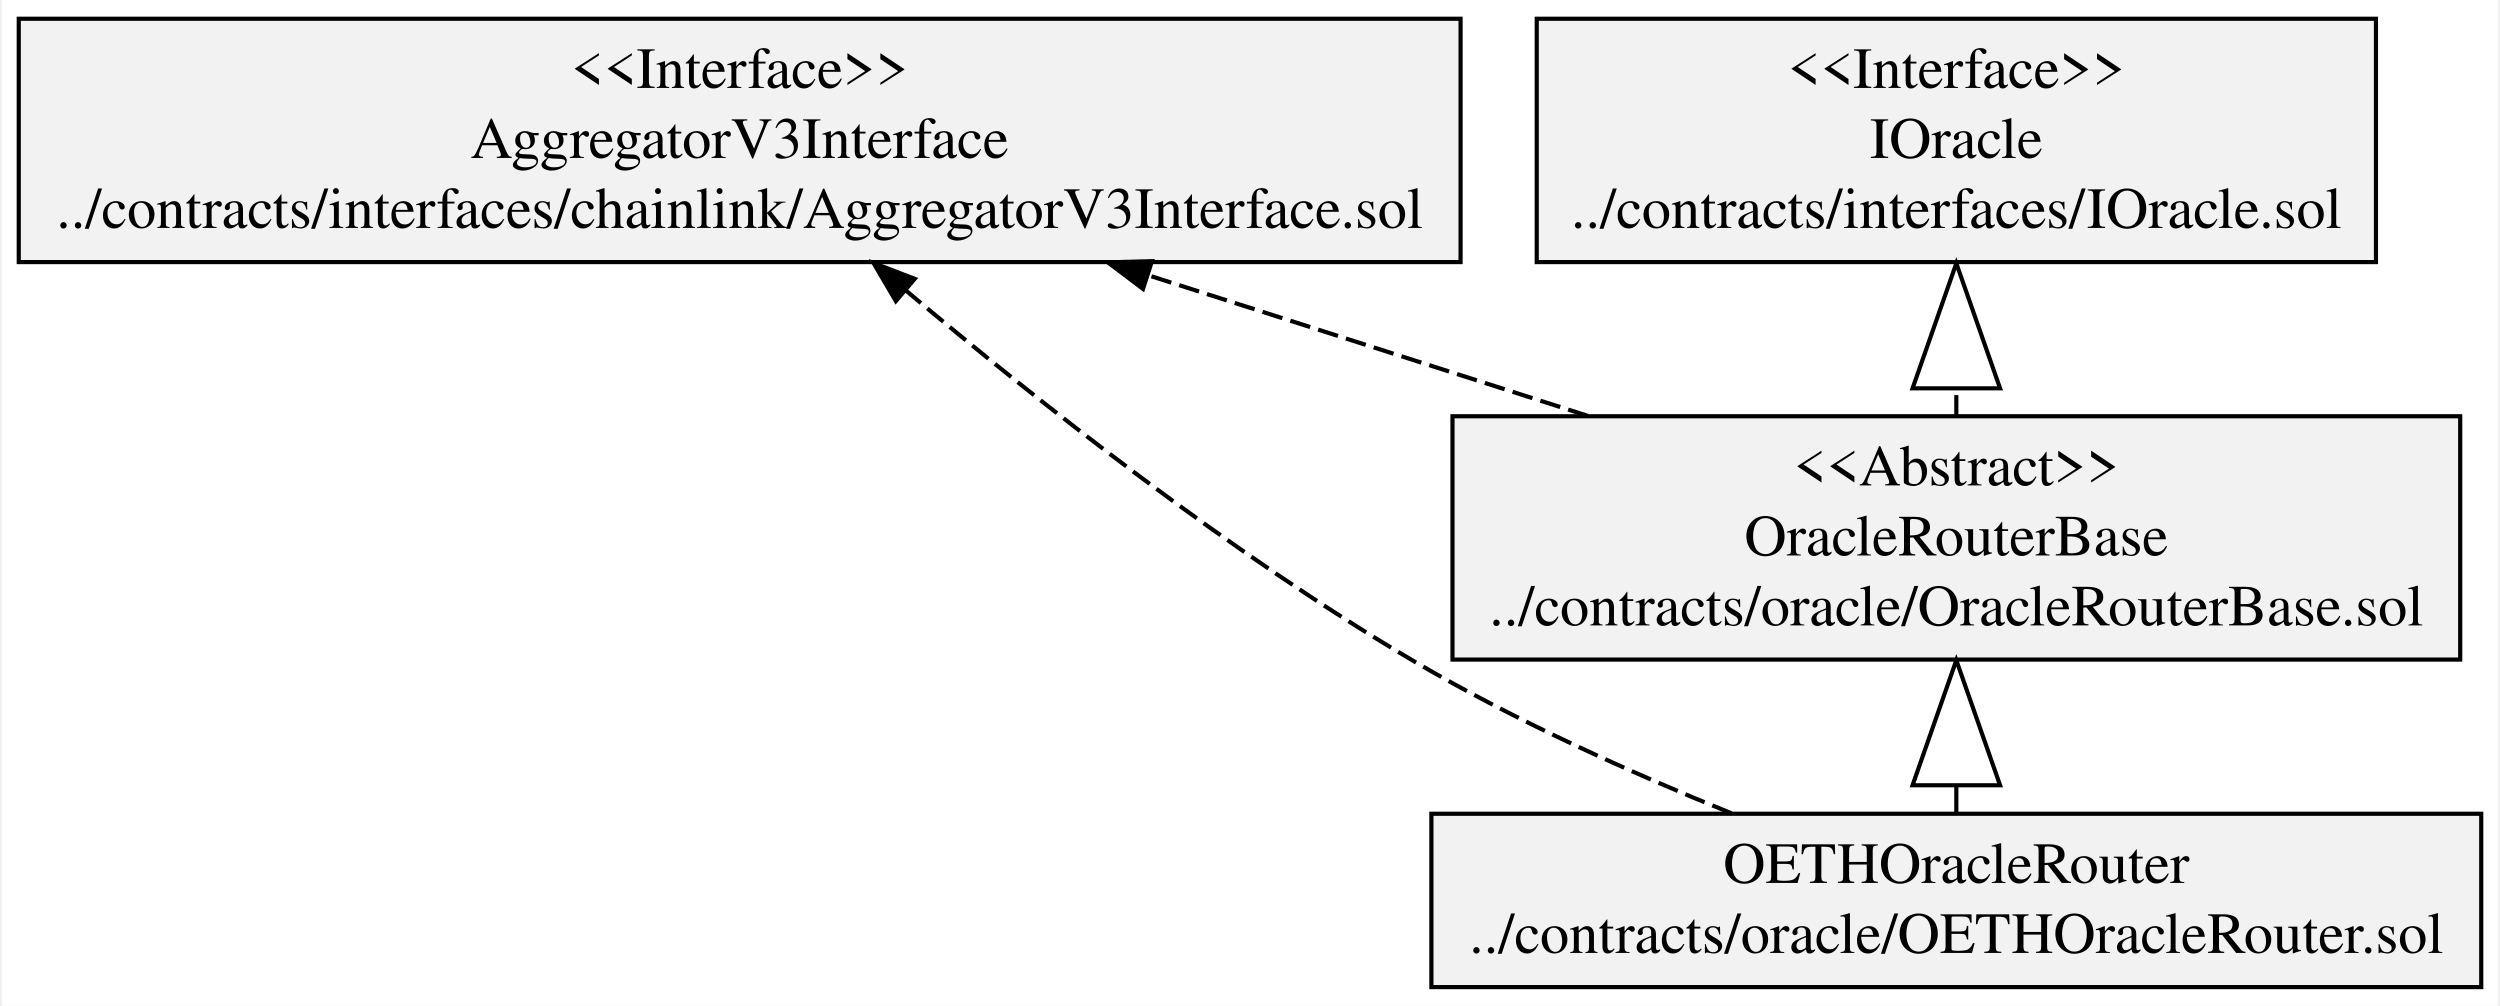
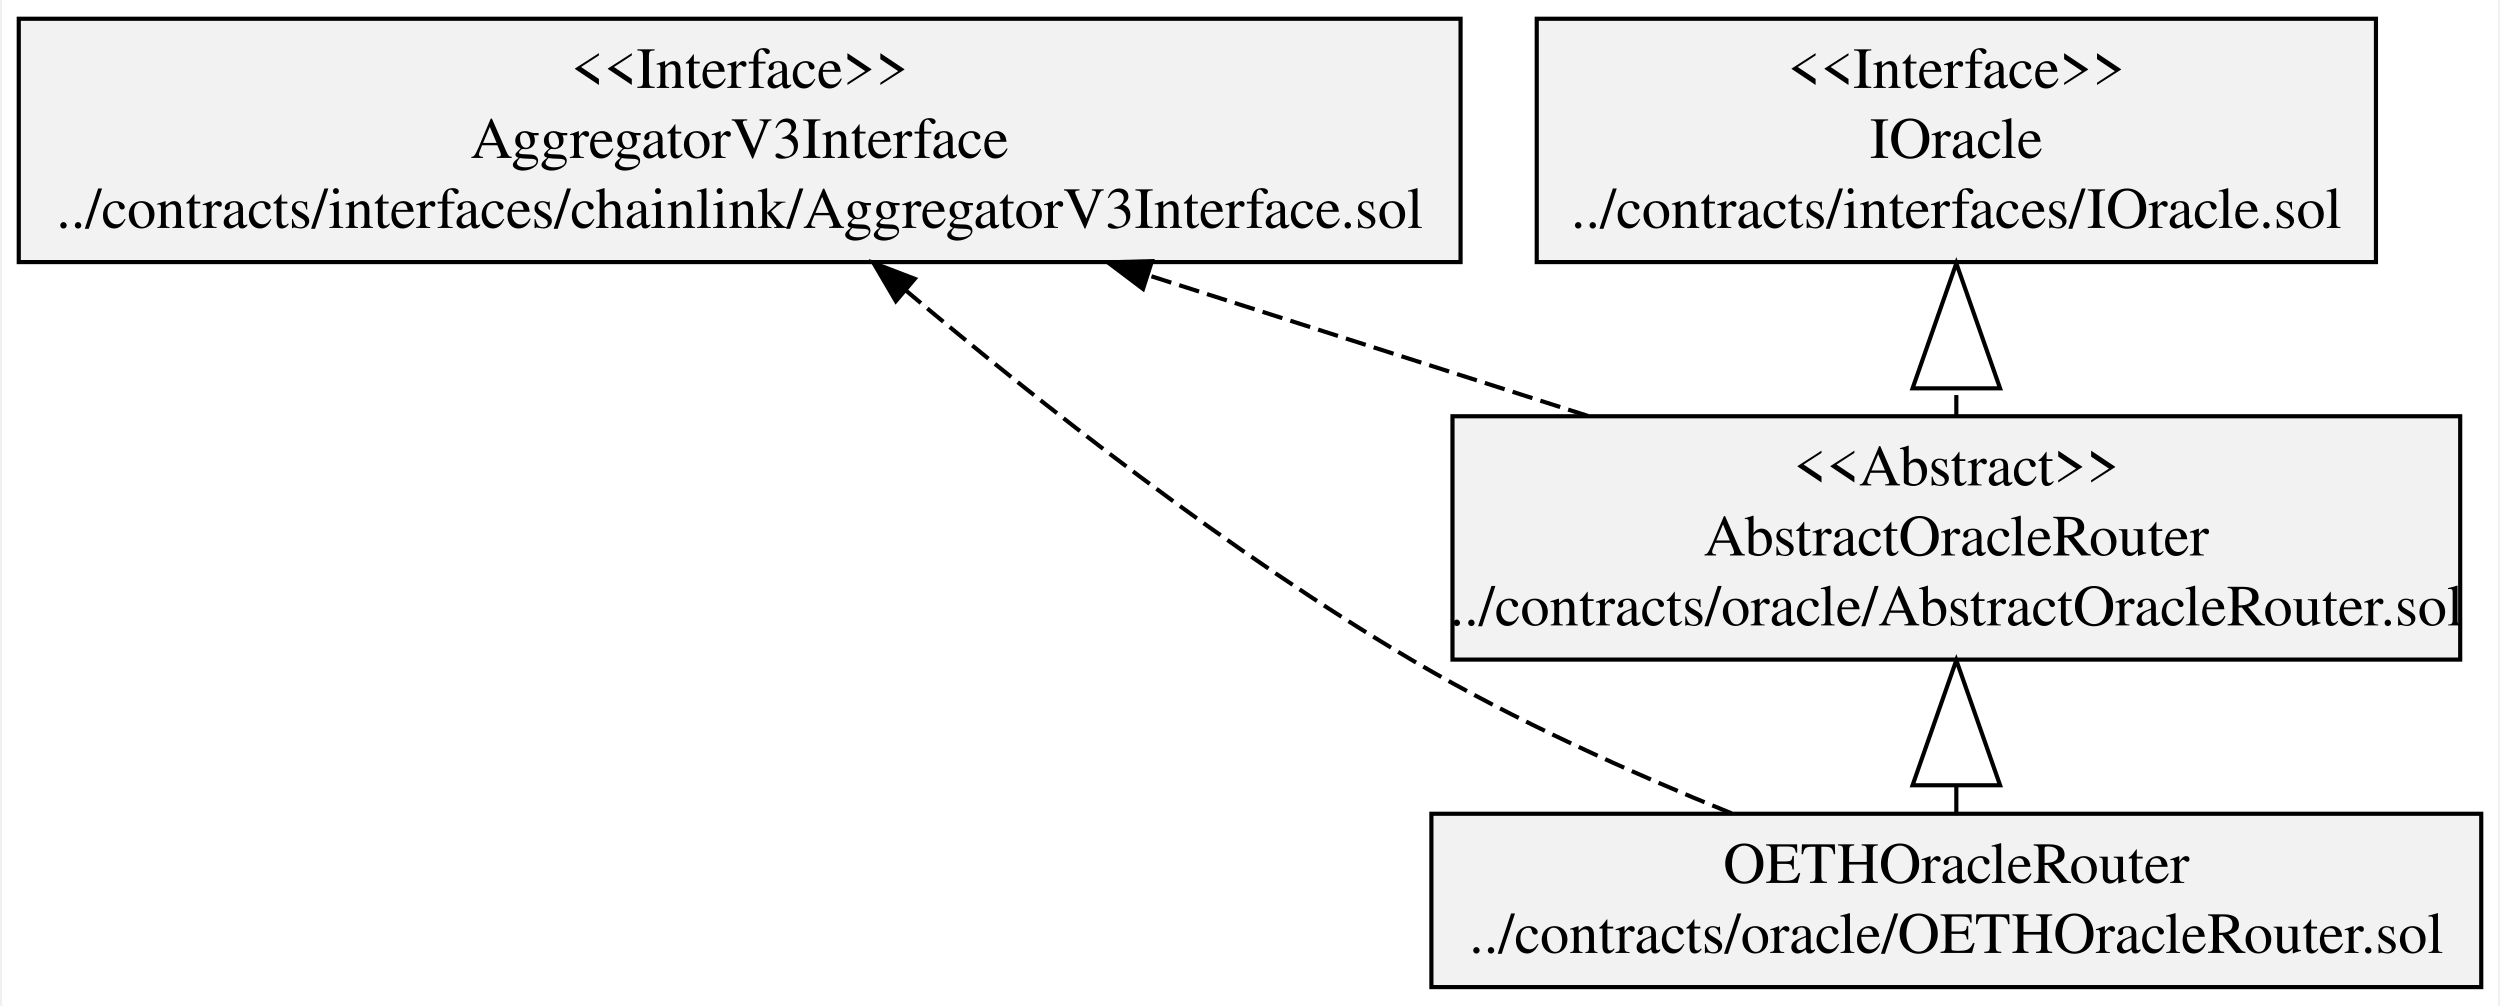
<svg xmlns="http://www.w3.org/2000/svg" width="599pt" height="241pt" viewBox="0.00 0.00 598.99 241.40">
  <g id="graph0" class="graph" transform="scale(1 1) rotate(0) translate(4 237.4)">
    <polygon fill="white" stroke="transparent" points="-4,4 -4,-237.4 594.99,-237.4 594.99,4 -4,4" />
    <g id="node1" class="node">
      <polygon fill="#f2f2f2" stroke="black" points="364.31,-174.5 364.31,-232.9 565.72,-232.9 565.72,-174.5 364.31,-174.5" />
      <text text-anchor="middle" x="465.01" y="-216.3" font-family="Times,serif" font-size="14.00">&lt;&lt;Interface&gt;&gt;</text>
      <text text-anchor="middle" x="465.01" y="-199.5" font-family="Times,serif" font-size="14.00">IOracle</text>
      <text text-anchor="middle" x="465.01" y="-182.7" font-family="Times,serif" font-size="14.00">../contracts/interfaces/IOracle.sol</text>
    </g>
    <g id="node2" class="node">
      <polygon fill="#f2f2f2" stroke="black" points="0,-174.5 0,-232.9 346.03,-232.9 346.03,-174.5 0,-174.5" />
      <text text-anchor="middle" x="173.01" y="-216.3" font-family="Times,serif" font-size="14.00">&lt;&lt;Interface&gt;&gt;</text>
      <text text-anchor="middle" x="173.01" y="-199.5" font-family="Times,serif" font-size="14.00">AggregatorV3Interface</text>
      <text text-anchor="middle" x="173.01" y="-182.7" font-family="Times,serif" font-size="14.00">../contracts/interfaces/chainlink/AggregatorV3Interface.sol</text>
    </g>
    <g id="node3" class="node">
      <polygon fill="#f2f2f2" stroke="black" points="339.03,-0.5 339.03,-42.1 590.99,-42.1 590.99,-0.5 339.03,-0.5" />
      <text text-anchor="middle" x="465.01" y="-25.5" font-family="Times,serif" font-size="14.00">OETHOracleRouter</text>
      <text text-anchor="middle" x="465.01" y="-8.7" font-family="Times,serif" font-size="14.00">../contracts/oracle/OETHOracleRouter.sol</text>
    </g>
    <g id="edge2" class="edge">
      <path fill="none" stroke="black" stroke-dasharray="5,2" d="M411.07,-42.2C387.11,-51.9 358.98,-64.52 335.01,-78.6 290.66,-104.66 244.51,-141.08 212.86,-167.72" />
      <polygon fill="black" stroke="black" points="210.5,-165.14 205.14,-174.28 215.03,-170.48 210.5,-165.14" />
    </g>
    <g id="node4" class="node">
      <polygon fill="#f2f2f2" stroke="black" points="344.09,-79.1 344.09,-137.5 585.94,-137.5 585.94,-79.1 344.09,-79.1" />
      <text text-anchor="middle" x="465.01" y="-120.9" font-family="Times,serif" font-size="14.00">&lt;&lt;Abstract&gt;&gt;</text>
-       <text text-anchor="middle" x="465.01" y="-104.1" font-family="Times,serif" font-size="14.00">OracleRouterBase</text>
-       <text text-anchor="middle" x="465.01" y="-87.3" font-family="Times,serif" font-size="14.00">../contracts/oracle/OracleRouterBase.sol</text>
+       <text text-anchor="middle" x="465.01" y="-104.1" font-family="Times,serif" font-size="14.00">AbstractOracleRouter</text>
+       <text text-anchor="middle" x="465.01" y="-87.3" font-family="Times,serif" font-size="14.00">../contracts/oracle/AbstractOracleRouter.sol</text>
    </g>
    <g id="edge1" class="edge">
      <path fill="none" stroke="black" d="M465.01,-42.44C465.01,-44.49 465.01,-46.63 465.01,-48.83" />
      <polygon fill="none" stroke="black" points="454.51,-48.94 465.01,-78.94 475.51,-48.94 454.51,-48.94" />
    </g>
    <g id="edge3" class="edge">
      <path fill="none" stroke="black" stroke-dasharray="5,2" d="M465.01,-137.58C465.01,-139.66 465.01,-141.8 465.01,-143.98" />
      <polygon fill="none" stroke="black" points="454.51,-144.2 465.01,-174.2 475.51,-144.2 454.51,-144.2" />
    </g>
    <g id="edge4" class="edge">
      <path fill="none" stroke="black" stroke-dasharray="5,2" d="M376.61,-137.58C343.24,-148.25 305.09,-160.45 270.9,-171.39" />
      <polygon fill="black" stroke="black" points="269.82,-168.06 261.37,-174.44 271.96,-174.73 269.82,-168.06" />
    </g>
  </g>
</svg>
